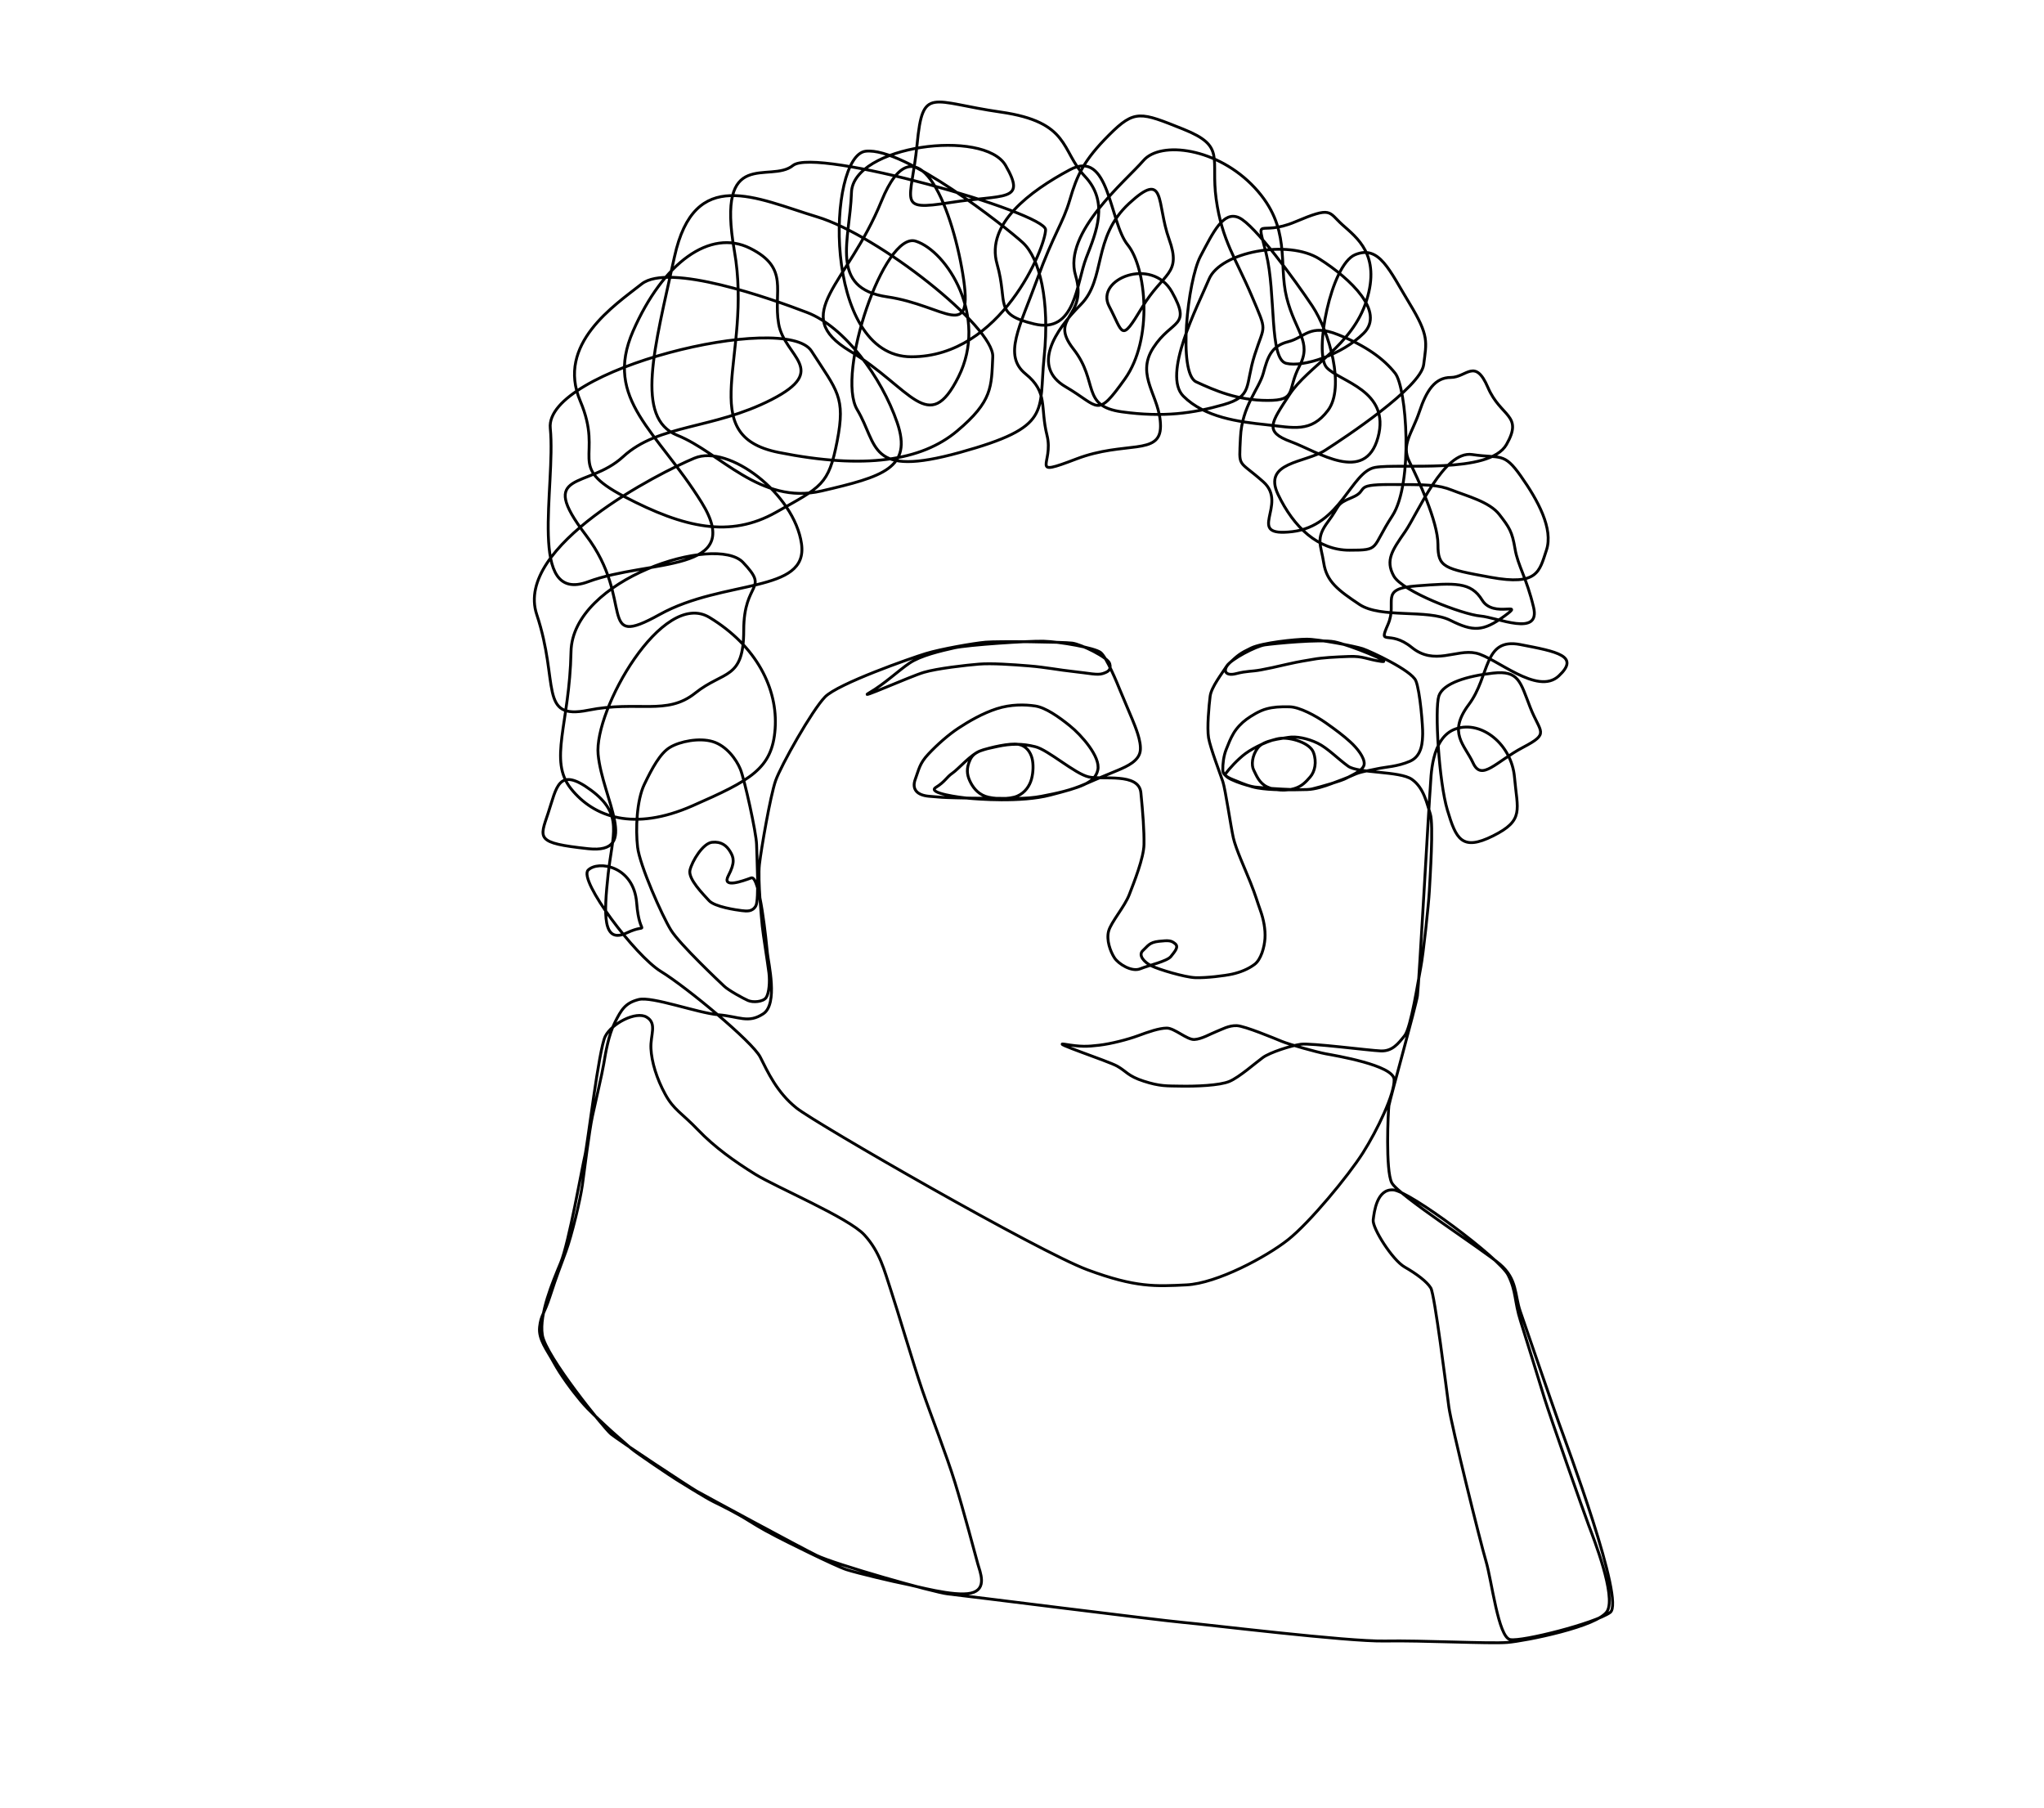
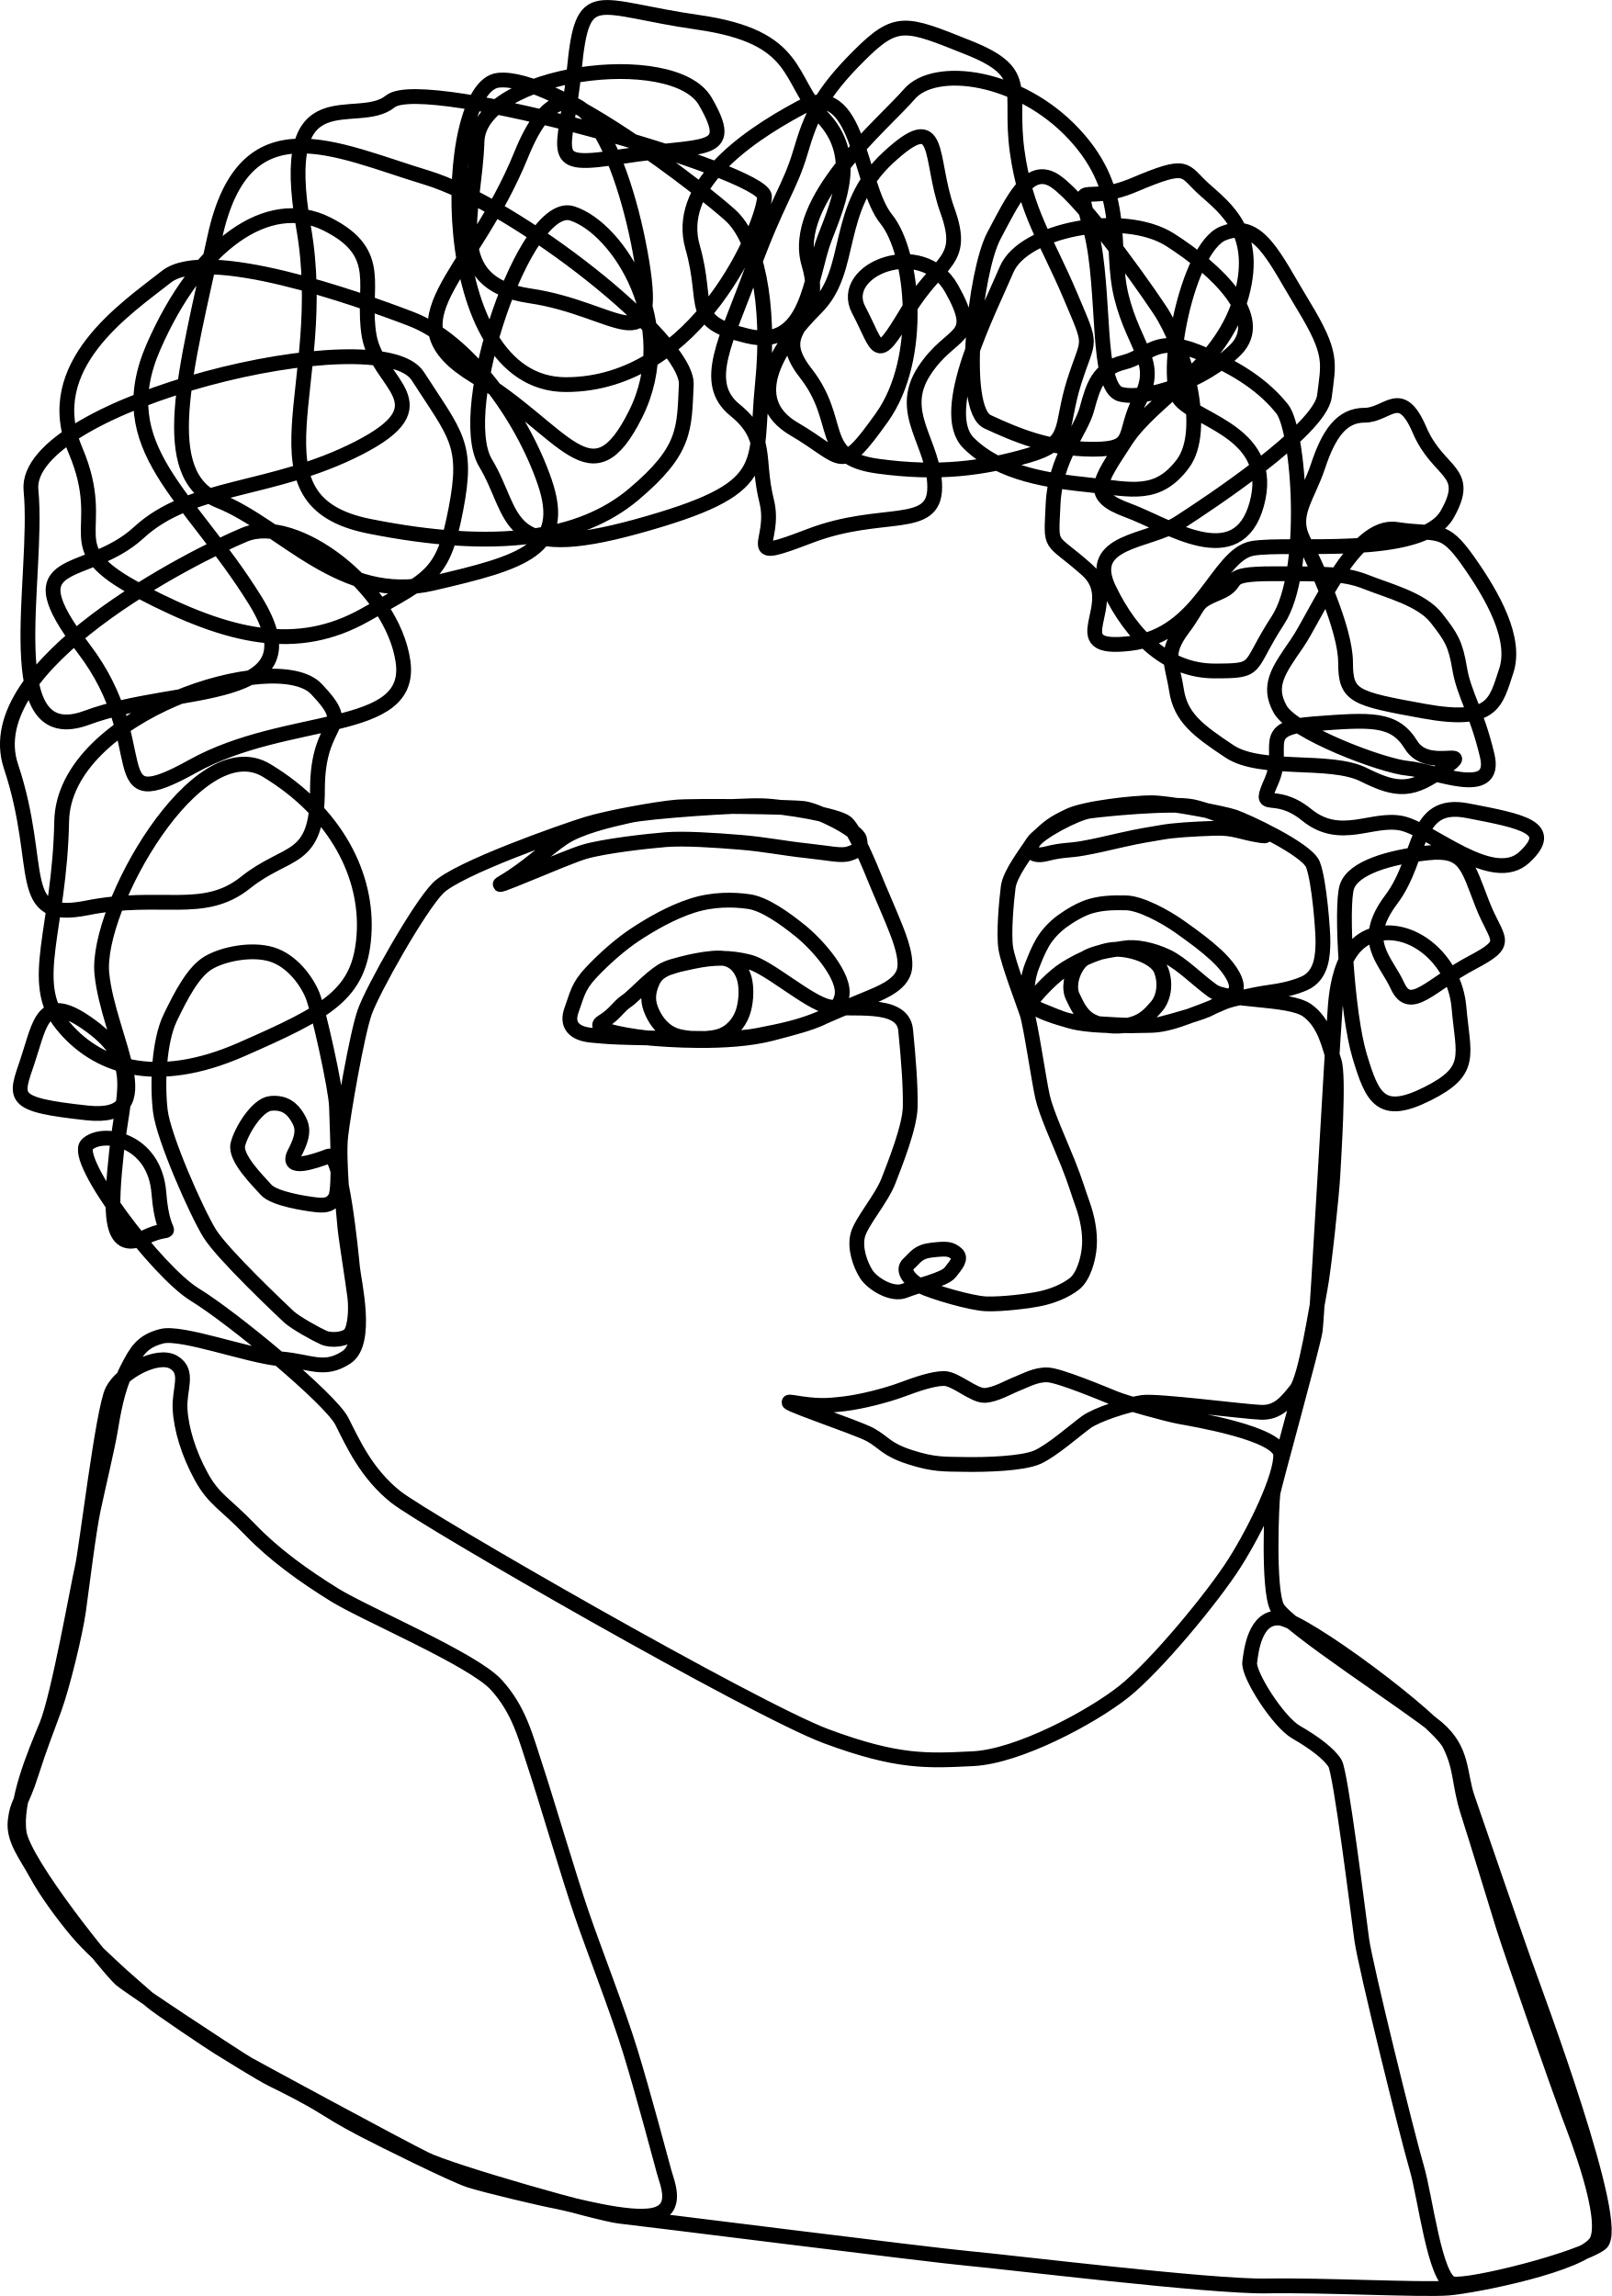
- <svg xmlns="http://www.w3.org/2000/svg" width="60.621mm" height="53.594mm" viewBox="0 0 716 633" version="1.1" id="svg816">
+ <svg xmlns="http://www.w3.org/2000/svg" width="32.277mm" height="45.987mm" viewBox="0 0 381.218 543.15" version="1.1" id="svg816">
  <defs id="defs820" />
-   <path style="opacity:1;vector-effect:none;fill:none;fill-opacity:1;stroke:#000000;stroke-width:1;stroke-linecap:butt;stroke-linejoin:miter;stroke-miterlimit:4;stroke-dasharray:none;stroke-dashoffset:0;stroke-opacity:1" id="path3850" d="m 374.804,254.229 c -3.897,-3.154 -8.556,-6.428 -12.167,-6.965 -3.612,-0.537 -8.538,-0.637 -13.487,0.959 -4.949,1.596 -9.803,4.419 -13.384,6.779 -3.581,2.36 -7.461,5.793 -10.558,9.095 -3.097,3.302 -3.288,5.283 -4.583,8.804 -1.295,3.521 0.571,5.601 4.774,5.978 4.203,0.377 4.588,0.417 9.544,0.548 4.956,0.131 6.449,0.148 12.471,0.157 6.022,0.009 11.927,0.36 17.431,-0.713 5.504,-1.073 10.134,-2.009 15.263,-4.271 5.129,-2.262 8.436,-3.531 11.608,-4.885 3.172,-1.353 7.216,-3.206 7.705,-6.673 0.488,-3.467 -1.894,-8.862 -2.729,-10.967 -0.836,-2.105 -3.535,-8.285 -4.415,-10.495 -0.88,-2.21 -4.625,-11.29 -6.67,-13 -2.045,-1.71 -14.585,-3.855 -20,-4 -5.415,-0.145 -26.64,1.27 -31.33,2.33 -4.69,1.06 -11.755,2.685 -15.67,5.33 -3.915,2.645 -8.77,7.295 -14,10.34 -5.23,3.045 14.365,-5.735 19.05,-7.11 4.685,-1.375 14.845,-2.515 19.24,-2.87 4.395,-0.355 11.655,0.14 17.57,0.62 5.915,0.48 10.25,1.415 15.75,2 5.5,0.585 8.12,1.31 10.06,0.69 1.94,-0.62 3.065,-1.31 2.44,-3.5 -0.625,-2.19 -10.005,-6.755 -13.11,-7.17 -3.105,-0.415 -26.08,-0.71 -30.33,-0.33 -4.25,0.38 -15.69,2.38 -21,4 -5.31,1.62 -30.695,10.52 -35.255,15.165 -4.56,4.645 -15.495,24.11 -17.33,29.34 -1.835,5.23 -5.05,23.89 -5.67,29.33 -0.62,5.44 0.78,19.265 1,21.67 0.22,2.405 1.955,13.24 2.33,16.33 0.375,3.09 0.055,7.175 -1,8.67 -1.055,1.495 -4.59,1.765 -6.33,1 -1.74,-0.765 -6.78,-3.535 -8.33,-5 -1.55,-1.465 -15.58,-14.67 -18.67,-19.67 -3.09,-5 -10.915,-22.64 -11.67,-29 -0.755,-6.36 -0.325,-16.45 2.34,-22 2.665,-5.55 5.515,-10.91 9,-13 3.485,-2.09 10.245,-3.45 15,-2 4.755,1.45 8.235,6.185 9.66,9.67 1.425,3.485 5.58,22.24 5.67,26.33 0.09,4.09 0.92,19.38 -0.25,21.5 -1.17,2.12 -3.13,1.9 -4.94,1.69 -1.81,-0.21 -9.5,-1.31 -11.48,-3.52 -1.98,-2.21 -7.39,-7.55 -6.66,-10.67 0.73,-3.12 4.52,-9.42 7.77,-9.75 3.25,-0.33 5.06,1.19 6.31,3.25 1.25,2.06 1.785,3.855 -0.63,8.44 -2.415,4.585 4.96,1.915 8,0.79 3.04,-1.125 5.335,22.91 5.67,26.33 0.335,3.42 3.83,17.815 -1.46,21.27 -5.29,3.455 -8.324,0.953 -15.66,0.34 -7.336,-0.613 -23.29,-6.55 -28,-5.34 -4.71,1.21 -6.051,3.569 -8.301,8.024 -2.25,4.455 -3.26,10.63 -3.88,14.38 -0.62,3.75 -2.88,13.25 -4,18.5 -1.12,5.25 -2.75,18.62 -3.5,24 -0.75,5.38 -3.75,17.75 -5.75,23.25 -2,5.5 -3.25,8.5 -5.5,15.5 -2.25,7 -3.239,6.636 -3.739,11.016 -0.5,4.38 2.619,8.109 5,12.5 2.381,4.391 6.439,9.861 9.5,13.5 3.061,3.639 6.37,6.43 8.5,8.5 2.13,2.07 7.39,6.54 9,8 1.61,1.46 14.7,10.23 16,11 1.3,0.77 10.005,6.285 12.96,7.72 2.955,1.435 8.26,4.08 12.54,6.78 4.28,2.7 7.195,4.175 9.67,5.48 2.475,1.305 20.4,10.26 24.33,11.52 3.93,1.26 17.02,4.35 20.5,5 3.48,0.65 17.175,4.57 23.09,3.22 5.915,-1.35 3.16,-7.47 2.41,-10.22 -0.75,-2.75 -5,-18.75 -8,-28.5 -3,-9.75 -8.5,-23.75 -11.5,-32.5 -3,-8.75 -8.75,-28.25 -11,-35 -2.25,-6.75 -3.75,-13.25 -9.25,-19.25 -5.5,-6 -31,-16.75 -38.25,-21.25 -7.25,-4.5 -14.25,-9.5 -20,-15.5 -5.75,-6 -8.5,-7 -11.5,-12.5 -3,-5.5 -4.75,-11.25 -5,-16 -0.25,-4.75 2.25,-8.75 -1.5,-11 -3.75,-2.25 -12.261,2.234 -14.511,6.734 -2.25,4.5 -6.13,37.566 -7.13,41.816 -1,4.25 -5.604,30.487 -8.447,37.367 -2.843,6.88 -7.585,17.99 -6.465,25.37 1.12,7.38 21.573,32.643 24.053,34.713 2.48,2.07 27.61,18.65 30,20 2.39,1.35 35.74,19.41 42,22.5 6.26,3.09 41.17,13 46,13.5 4.83,0.5 74,9.25 82.5,10 8.5,0.75 57.5,6.75 70.5,6.5 13,-0.25 36.82,1 43,0.5 6.18,-0.5 31.91,-5.59 35,-11 3.09,-5.41 -4.73,-25.32 -6.5,-30 -1.77,-4.68 -13.5,-38.05 -15.5,-44.5 -2,-6.45 -6.135,-20.05 -8.36,-27 -2.225,-6.95 -1.46,-10.36 -4.37,-16.18 -2.91,-5.82 -34.54,-29.46 -40.27,-29.82 -5.73,-0.36 -6.64,7.64 -7,10.5 -0.36,2.86 6.73,14.05 11,16.5 4.27,2.45 7.815,5.135 9.18,7.36 1.365,2.225 5.46,35.28 6.32,41.64 0.86,6.36 10.95,47.09 13,54 2.05,6.91 4.32,26.73 8.5,27.5 4.18,0.77 29.64,-5.68 35,-9.5 5.36,-3.82 -15.36,-59.09 -18,-66.5 -2.64,-7.41 -11.55,-33.32 -13.5,-39 -1.95,-5.68 -0.955,-11.23 -7.14,-16.5 -6.185,-5.27 -35.63,-24.18 -37.86,-28.5 -2.23,-4.32 -1.28,-25.06 -1,-27 0.28,-1.94 9.5,-35 10,-38.5 0.5,-3.5 4.19,-70 4.5,-73 0.31,-3 0,-17.5 9,-20.5 9,-3 19.5,5.5 20.5,17 1,11.5 3.5,15 -7.5,20.5 -11,5.5 -13,1 -16,-9 -3,-10 -4.5,-35.5 -3,-40 1.5,-4.5 10,-7 19,-8 9,-1 9.5,3 13,12 3.5,9 7,9 -2.5,14 -9.5,5 -14.5,12 -17.5,5.5 -3,-6.5 -9,-10.5 -1.5,-20.5 7.5,-10 5,-23.5 18,-21 13,2.5 21,4 13.5,11 -7.5,7 -22,-6.5 -29,-8 -7,-1.5 -14.5,4.5 -22.5,-2 -8,-6.5 -11.819,-0.048 -8.319,-8.048 3.5,-8 -3.5,-12.5 10,-13.5 13.5,-1 19,-1.5 23,5 4,6.5 15.319,0.048 7.819,5.548 -7.5,5.5 -11,5.5 -19,1.5 -8,-4 -24.319,-0.548 -31.819,-5.548 -7.5,-5 -11.5,-8 -12.5,-14.5 -1,-6.5 -3,-8.5 1.5,-14.5 4.5,-6 2.5,-6 8.5,-8.5 6,-2.5 0,-4.5 13,-4.5 13,0 17,0 22,2 5,2 13,4 16.5,8.5 3.5,4.5 4.5,6 5.5,12 1,6 4,10 6.5,20.5 2.5,10.5 -12.681,3.548 -18.681,3.048 -6,-0.5 -27.319,-8.548 -30.319,-14.048 -3,-5.5 -0.5,-9 4,-15.5 4.5,-6.5 13.5,-28.5 23.5,-27 10,1.5 11,-1 17,7.5 6,8.5 11.5,18.5 9,26 -2.5,7.5 -3,12.5 -19.5,9.5 -16.5,-3 -18.5,-3.5 -18.5,-11.5 0,-8 -7,-23 -10,-29 -3,-6 1,-10 3.5,-17.5 2.5,-7.5 5.5,-12 11,-12 5.5,0 8.5,-7 13,3.5 4.5,10.5 12.5,9.5 6.5,20 -6,10.5 -37.5,6.5 -46,8 -8.5,1.5 -12,20.5 -29,22.5 -17,2 -1.181,-9.452 -10.181,-17.452 -9,-8 -8.5,-4.5 -8,-15.5 0.5,-11 6.5,-17 8,-22.5 1.5,-5.5 2.681,-9.548 8.681,-11.048 6,-1.5 7.5,-6.5 17.5,-2.5 10,4 16,8.5 20,13.5 4,5 6.5,38.5 -1,50 -7.5,11.5 -4,12 -15,12 -11,0 -19.5,-8 -25,-19.5 -5.5,-11.5 9.5,-11 16.5,-15.5 7,-4.5 33.5,-22 34.5,-30 1,-8 2,-10 -5,-21.5 -7,-11.5 -10.5,-20.5 -19,-17 -8.5,3.5 -14.5,34.5 -10,39.5 4.5,5 22.5,8 18,24.5 -4.5,16.5 -21,5 -30.5,1.5 -9.5,-3.5 -7,-6.5 -0.5,-16.5 6.5,-10 22,-17 27,-33 5,-16 -3.5,-22 -8.5,-26.5 -5,-4.5 -3.5,-6.5 -16.5,-1 -13,5.5 -13.681,-2.952 -10.181,11.048 3.5,14 1,37 7,38.5 6,1.5 19.681,-3.048 27.181,-10.548 7.5,-7.5 -4.5,-19 -15.5,-26 -11,-7 -34.681,-2.452 -38.681,7.048 -4,9.5 -16.5,33.5 -9,41 7.5,7.5 19.5,9 29,10 9.5,1 15.681,2.952 21.681,-5.048 6,-8 0.5,-27.5 -5.5,-36.5 -6,-9 -20.181,-28.452 -25.681,-30.952 -5.5,-2.5 -9,5 -13.5,13.5 -4.5,8.5 -8,41 -1.5,44 6.5,3 14.5,6.5 25,6.5 10.5,0 6.681,-3.548 11.181,-12.048 4.5,-8.5 -1.5,-12 -4.5,-24 -3,-12 1.819,-24.452 -11.181,-38.452 -13,-14 -33,-16.5 -39,-9.5 -6,7 -28.261,25.213 -23.761,40.213 4.5,15 -9.739,14.287 -0.739,25.787 9,11.5 2.5,20 17,22 14.5,2 25,0.5 35.5,-2.5 10.5,-3 7.5,-6.5 11,-17.5 3.5,-11 4.5,-7.5 -1,-20.5 -5.5,-13 -10.5,-19.5 -12.5,-34 -2,-14.5 3.5,-18.5 -11.5,-24.5 -15,-6 -17,-7 -26,2 -9,9 -11.261,14.213 -13.761,22.713 -2.5,8.5 -5.5,11.5 -11.5,28 -6,16.5 -12,26.5 -4,33 8,6.5 5,11.5 7.5,21.5 2.5,10 -6.739,14.787 10.261,8.287 17,-6.5 29.5,-1 29.5,-11.5 0,-10.5 -9,-17.5 -2.5,-27.5 6.5,-10 13.5,-7 6.5,-19.5 -7,-12.5 -27,-4.5 -22,5 5,9.5 4,13 11.5,0.5 7.5,-12.5 14,-11.5 9.5,-24 -4.5,-12.5 -1,-24.5 -14,-12.5 -13,12 -8,26.5 -17,35.5 -9,9 -17.261,21.713 -5.261,28.713 12,7 10.761,11.287 20.761,-2.713 10,-14 7.5,-39 1,-47 -6.5,-8 -6.261,-33.787 -20.261,-26.287 -14,7.5 -29.5,19 -25.5,33 4,14 -1.5,17.5 13,21 14.5,3.5 14.761,-14.213 18.261,-23.213 3.5,-9 8,-19.5 -0.5,-28.5 -8.5,-9 -5,-19 -29.5,-22.5 -24.5,-3.5 -27.261,-9.287 -29.261,11.213 -2,20.5 -7.5,23.5 11.5,20.5 19,-3 27,0 19.5,-13 -7.5,-13 -53.5,-7 -54,9.5 -0.5,16.5 -8,33.5 12.5,36.5 20.5,3 30.5,16.5 26.5,-8 -4,-24.5 -16.5,-55 -28.5,-25.5 -12,29.5 -32.5,39.5 -11,52.5 21.5,13 27.5,30 38,9 10.5,-21 -4,-44 -15,-47.5 -11,-3.5 -28,46.5 -20.5,59 7.5,12.5 3.5,24 36,15 32.5,-9 27.5,-14 29.5,-33.5 2,-19.5 -1.5,-34.5 -7.5,-40 -6,-5.5 -41.5,-33.5 -55,-32 -13.5,1.5 -15.5,72 16,72 31.5,0 47,-38.5 47,-44.5 0,-6 -80.5,-29 -88.5,-22.5 -8,6.5 -27,-7 -20.5,30 6.5,37 -14.5,64.5 15.5,70.5 30,6 50,3 62.5,-7.5 12.5,-10.5 12,-15.5 12.5,-26 0.5,-10.5 -40,-42.5 -61.5,-49 -21.5,-6.5 -43,-18 -50,14 -7,32 -14,56.5 1,62.5 15,6 29,24.5 50.5,19.5 21.5,-5 32,-8 26.5,-24 -5.5,-16 -18.5,-33.5 -31.5,-38.5 -13,-5 -48.5,-17.5 -58,-10 -9.5,7.5 -30,21 -21.5,41 8.5,20 -5.5,22.5 15.5,33.5 21,11 37,14.5 53,5.5 16,-9 18.5,-9.5 21.5,-25 3,-15.5 0,-17.5 -9,-31.5 -9,-14 -93.5,6.5 -91.5,27 2,20.5 -8.239,61.787 13.261,53.787 21.5,-8 55.239,-2.787 39.739,-27.787 -15.5,-25 -34.5,-36 -24,-60 10.5,-24 27,-36 41,-29 14,7 8,15 10,26.5 2,11.5 18,16 -2.5,26.5 -20.5,10.5 -39.5,8.5 -52,20 -12.5,11.5 -30.5,4.5 -13,27.5 17.5,23 3.261,40.287 25.761,27.787 22.5,-12.5 52.239,-7.287 49.739,-24.787 -2.5,-17.5 -25.5,-35 -37.5,-30 -12,5 -63.239,30.787 -55.239,54.787 8,24 0.5,37 18,33.5 17.5,-3.5 27.5,2 37.5,-6 10,-8 17,-4.5 17,-22 0,-17.5 9.239,-13.787 -0.261,-23.787 -9.5,-10 -59.739,5.787 -60.239,31.287 -0.5,25.5 -8,38 0,48 8,10 22,15 42.5,6 20.5,-9 28,-13 29,-27 1,-14 -6.5,-29 -23,-39 -16.5,-10 -40.5,32.5 -39,48 1.5,15.5 15,35 -3.5,33 -18.5,-2 -17,-3.5 -14,-12.5 3,-9 3.5,-16.5 15,-8 11.5,8.5 7.5,15.5 6,29.5 -1.5,14 -2,24.5 6.5,20.5 8.5,-4 4.5,2.5 3.5,-10.5 -1,-13 -13.5,-15 -17,-11.5 -3.5,3.5 16.5,30 25.5,35.5 9,5.5 32.105,24.675 34.77,29.95 2.665,5.275 5.82,12.365 12.73,17.88 6.91,5.515 84.898,50.334 101.868,56.639 16.97,6.305 23.969,5.817 34.682,5.301 10.713,-0.516 28.049,-9.818 35.63,-15.82 7.581,-6.002 21.09,-22.36 26.18,-30.36 5.09,-8 11.185,-20.73 10.97,-25.76 -0.215,-5.03 -20.785,-8.397 -24,-9.002 -3.215,-0.605 -12.6,-3.22 -15.33,-4.34 -2.73,-1.12 -12.91,-5.36 -15.73,-5.51 -2.82,-0.15 -5.36,1.36 -7.27,2.09 -1.91,0.73 -5.095,2.64 -7.67,2.76 -2.575,0.12 -6.965,-4.03 -9.66,-4 -2.695,0.03 -6.395,1.325 -10,2.66 -3.605,1.335 -9.49,2.855 -13.67,3.34 -4.18,0.485 -6.36,0.6 -12,-0.34 -5.64,-0.94 15.085,5.85 18.33,7.67 3.245,1.82 3.675,3.45 9.31,5.27 5.635,1.82 7.993,1.644 13.03,1.73 5.037,0.086 13.515,-0.185 17,-1.67 3.485,-1.485 9.145,-6.51 11.66,-8.33 2.515,-1.82 9.855,-4.185 13.34,-4.67 3.485,-0.485 23.97,2.192 28,2.342 4.03,0.15 6.06,-2.51 8.33,-5.33 2.27,-2.82 4.815,-19.69 5.67,-24 0.855,-4.31 2.77,-22.19 3,-26.67 0.23,-4.48 1.52,-23.455 0.33,-27 -1.19,-3.545 -2.176,-9.124 -6.446,-12.117 -4.27,-2.993 -18.766,-2.04 -22.351,-4.62 -3.585,-2.58 -7.19,-6.37 -10.69,-8.06 -3.5,-1.69 -7.56,-2.5 -10.25,-2.02 -2.69,0.48 -8.625,0.95 -10.67,3.66 -2.045,2.71 -2.345,6.04 -1.45,7.79 0.895,1.75 1.865,4.53 4.68,5.88 2.815,1.35 6.835,1.415 9.5,0.62 2.665,-0.795 4.025,-2.27 5.63,-4.12 1.605,-1.85 2.37,-5.185 1.12,-8.56 -1.25,-3.375 -7.935,-5.32 -11.5,-4.94 -3.565,0.38 -9.5,3.245 -12.31,5.33 -2.81,2.085 -5.804,5.46 -6.969,7.045 -1.165,1.585 7.969,4.395 10.219,4.685 2.25,0.29 16.94,1.433 20.085,0.663 3.145,-0.77 10.4,-2.819 12.162,-3.837 1.762,-1.018 5.988,-2.658 6.093,-4.916 0.105,-2.259 -2.424,-5.494 -4.892,-7.735 -2.468,-2.241 -4.849,-4.025 -8.474,-6.594 -3.626,-2.568 -9.317,-5.601 -12.728,-5.677 -3.411,-0.075 -5.725,0.056 -8.21,0.737 -2.485,0.681 -5.227,2.403 -6.922,3.635 -1.695,1.232 -3.464,3.068 -4.556,4.938 -1.092,1.87 -1.686,3.401 -2.573,5.647 -0.887,2.246 -1.227,5.027 -1.181,7.244 0.046,2.217 3.048,3.051 5.043,3.893 1.995,0.842 4.674,1.896 7.044,2.309 2.369,0.413 5.078,0.606 8.101,0.651 3.022,0.045 6.66,0.021 9.444,-0.075 2.784,-0.096 6.051,-1.167 8.311,-2.026 2.26,-0.859 5.552,-2.019 7.91,-3.131 2.358,-1.112 5.227,-1.453 8.212,-2.119 2.985,-0.666 7.065,-0.729 11.479,-2.632 4.414,-1.904 4.385,-7.134 4.47,-9.549 0.085,-2.415 -0.885,-14.985 -2.39,-18.64 -1.505,-3.655 -15.945,-10.332 -18.61,-11.227 -2.665,-0.895 -15.575,-3.36 -19.66,-3.34 -4.085,0.02 -15.535,1.24 -19.39,3.075 -3.855,1.835 -4.666,2.539 -7.475,5.144 -2.81,2.605 -1.714,4.852 2.161,3.852 3.875,-1 5.287,-0.687 8.682,-1.312 3.395,-0.625 4.281,-0.867 9.197,-1.979 4.916,-1.112 6.155,-1.19 9.22,-1.75 3.065,-0.56 7.555,-0.795 12.495,-0.98 4.94,-0.185 6.27,1.015 11.25,1.74 4.98,0.725 -11.37,-5.87 -16.37,-6.87 -5,-1 -21.38,0.625 -24.44,1.08 -3.06,0.455 -11.81,5 -13.31,7.42 -1.5,2.42 -5.395,7.29 -5.81,10.56 -0.415,3.27 -1.135,11.087 -0.55,14.567 0.585,3.48 4.105,12.64 5,15.33 0.895,2.69 2.79,15.755 3.67,19.67 0.88,3.915 4.124,10.964 6,15.66 1.876,4.696 2.33,6.59 3.476,9.762 1.146,3.171 1.817,6.73 1.614,9.843 -0.203,3.113 -1.399,7.375 -3.629,9.065 -2.23,1.69 -5.082,2.802 -7.792,3.407 -2.71,0.605 -9.29,1.408 -13,1.263 -3.71,-0.145 -12.757,-2.862 -15.342,-4.132 -2.585,-1.27 -4.763,-3.76 -2.993,-5.365 1.77,-1.605 2.18,-2.865 5.62,-3.24 3.44,-0.375 4.327,-0.293 5.682,0.857 1.355,1.15 -0.183,2.763 -1.493,4.453 -1.31,1.69 -7.749,3.092 -10.742,4.315 -2.993,1.223 -7.657,-1.678 -9.072,-3.888 -1.415,-2.21 -2.868,-6.195 -2,-9.34 0.868,-3.145 5.604,-8.528 7.224,-12.738 1.62,-4.21 5.078,-12.813 5.157,-17.592 0.079,-4.778 -0.386,-10.995 -1.091,-18.12 -0.705,-7.125 -13.435,-4.417 -18.29,-5.522 -4.855,-1.105 -14.145,-9.45 -18.71,-10.58 -4.565,-1.13 -8.435,-1.125 -13.29,-0.08 -4.855,1.045 -8.105,1.6 -9.52,4.64 -1.415,3.04 -1.12,5.195 -0.14,7.36 0.98,2.165 2.675,4.45 5.45,5.45 2.775,1 8.44,1.125 11.19,-0.06 2.75,-1.185 4.375,-3.62 5.02,-6.06 0.645,-2.44 0.67,-5.255 0.17,-7.19 -0.5,-1.935 -1.85,-4.33 -4.75,-4.87 -2.9,-0.54 -9.935,1.04 -13.31,2.25 -3.375,1.21 -7.695,6.37 -9.82,7.81 -2.125,1.44 -2.52,2.96 -5.81,5 -3.29,2.04 8.69,3.56 11.5,3.81 2.81,0.25 18.255,1.57 28.57,-1.12 10.315,-2.69 15.618,-4.112 16.65,-8.778 1.032,-4.666 -5.85,-12.302 -9.747,-15.456 z" />
+   <path style="opacity:1;vector-effect:none;fill:none;fill-opacity:1;stroke:#000000;stroke-width:3.5;stroke-linecap:round;stroke-linejoin:round;stroke-miterlimit:4;stroke-dasharray:none;stroke-dashoffset:0;stroke-opacity:1" id="path3850" d="m 189.369,220.258 c -3.897,-3.154 -8.556,-6.428 -12.167,-6.965 -3.612,-0.537 -8.538,-0.637 -13.487,0.959 -4.949,1.596 -9.803,4.419 -13.384,6.779 -3.581,2.36 -7.461,5.793 -10.558,9.095 -3.097,3.302 -3.288,5.283 -4.583,8.804 -1.295,3.521 0.571,5.601 4.774,5.978 4.203,0.377 4.588,0.417 9.544,0.548 4.956,0.131 6.449,0.148 12.471,0.157 6.022,0.009 11.927,0.36 17.431,-0.713 5.504,-1.073 10.134,-2.009 15.263,-4.271 5.129,-2.262 8.436,-3.531 11.608,-4.885 3.172,-1.353 7.216,-3.206 7.705,-6.673 0.488,-3.467 -1.894,-8.862 -2.729,-10.967 -0.836,-2.105 -3.535,-8.285 -4.415,-10.495 -0.88,-2.21 -4.625,-11.29 -6.67,-13 -2.045,-1.71 -14.585,-3.855 -20,-4 -5.415,-0.145 -26.64,1.27 -31.33,2.33 -4.69,1.06 -11.755,2.685 -15.67,5.33 -3.915,2.645 -8.77,7.295 -14,10.34 -5.23,3.045 14.365,-5.735 19.05,-7.11 4.685,-1.375 14.845,-2.515 19.24,-2.87 4.395,-0.355 11.655,0.14 17.57,0.62 5.915,0.48 10.25,1.415 15.75,2 5.5,0.585 8.12,1.31 10.06,0.69 1.94,-0.62 3.065,-1.31 2.44,-3.5 -0.625,-2.19 -10.005,-6.755 -13.11,-7.17 -3.105,-0.415 -26.08,-0.71 -30.33,-0.33 -4.25,0.38 -15.69,2.38 -21,4 -5.31,1.62 -30.695,10.52 -35.255,15.165 -4.56,4.645 -15.495,24.11 -17.33,29.34 -1.835,5.23 -5.05,23.89 -5.67,29.33 -0.62,5.44 0.78,19.265 1,21.67 0.22,2.405 1.955,13.24 2.33,16.33 0.375,3.09 0.055,7.175 -1,8.67 -1.055,1.495 -4.59,1.765 -6.33,1 -1.74,-0.765 -6.78,-3.535 -8.33,-5 -1.55,-1.465 -15.58,-14.67 -18.67,-19.67 -3.09,-5 -10.915,-22.64 -11.67,-29 -0.755,-6.36 -0.325,-16.45 2.34,-22 2.665,-5.55 5.515,-10.91 9,-13 3.485,-2.09 10.245,-3.45 15,-2 4.755,1.45 8.235,6.185 9.66,9.67 1.425,3.485 5.58,22.24 5.67,26.33 0.09,4.09 0.92,19.38 -0.25,21.5 -1.17,2.12 -3.13,1.9 -4.94,1.69 -1.81,-0.21 -9.5,-1.31 -11.48,-3.52 -1.98,-2.21 -7.39,-7.55 -6.66,-10.67 0.73,-3.12 4.52,-9.42 7.77,-9.75 3.25,-0.33 5.06,1.19 6.31,3.25 1.25,2.06 1.785,3.855 -0.63,8.44 -2.415,4.585 4.96,1.915 8,0.79 3.04,-1.125 5.335,22.91 5.67,26.33 0.335,3.42 3.83,17.815 -1.46,21.27 -5.29,3.455 -8.324,0.953 -15.66,0.34 -7.336,-0.613 -23.29,-6.55 -28,-5.34 -4.71,1.21 -6.051,3.569 -8.301,8.024 -2.25,4.455 -3.26,10.63 -3.88,14.38 -0.62,3.75 -2.88,13.25 -4,18.5 -1.12,5.25 -2.75,18.62 -3.5,24 -0.75,5.38 -3.75,17.75 -5.75,23.25 -2,5.5 -3.25,8.5 -5.5,15.5 -2.25,7 -3.239,6.636 -3.739,11.016 -0.5,4.38 2.619,8.109 5,12.5 2.381,4.391 6.439,9.861 9.5,13.5 3.061,3.639 6.37,6.43 8.5,8.5 2.13,2.07 7.39,6.54 9,8 1.61,1.46 14.7,10.23 16,11 1.3,0.77 10.005,6.285 12.96,7.72 2.955,1.435 8.26,4.08 12.54,6.78 4.28,2.7 7.195,4.175 9.67,5.48 2.475,1.305 20.4,10.26 24.33,11.52 3.93,1.26 17.02,4.35 20.5,5 3.48,0.65 17.175,4.57 23.09,3.22 5.915,-1.35 3.16,-7.47 2.41,-10.22 -0.75,-2.75 -5,-18.75 -8,-28.5 -3,-9.75 -8.5,-23.75 -11.5,-32.5 -3,-8.75 -8.75,-28.25 -11,-35 -2.25,-6.75 -3.75,-13.25 -9.25,-19.25 -5.5,-6 -31,-16.75 -38.25,-21.25 -7.25,-4.5 -14.25,-9.5 -20,-15.5 -5.75,-6 -8.5,-7 -11.5,-12.5 -3,-5.5 -4.75,-11.25 -5,-16 -0.25,-4.75 2.25,-8.75 -1.5,-11 -3.75,-2.25 -12.261,2.234 -14.511,6.734 -2.25,4.5 -6.13,37.566 -7.13,41.816 -1,4.25 -5.604,30.487 -8.447,37.367 -2.843,6.88 -7.585,17.99 -6.465,25.37 1.12,7.38 21.573,32.643 24.053,34.713 2.48,2.07 27.61,18.65 30,20 2.39,1.35 35.74,19.41 42,22.5 6.26,3.09 41.17,13 46,13.5 4.83,0.5 74,9.25 82.5,10 8.5,0.75 57.5,6.75 70.5,6.5 13,-0.25 36.82,1 43,0.5 6.18,-0.5 31.91,-5.59 35,-11 3.09,-5.41 -4.73,-25.32 -6.5,-30 -1.77,-4.68 -13.5,-38.05 -15.5,-44.5 -2,-6.45 -6.135,-20.05 -8.36,-27 -2.225,-6.95 -1.46,-10.36 -4.37,-16.18 -2.91,-5.82 -34.54,-29.46 -40.27,-29.82 -5.73,-0.36 -6.64,7.64 -7,10.5 -0.36,2.86 6.73,14.05 11,16.5 4.27,2.45 7.815,5.135 9.18,7.36 1.365,2.225 5.46,35.28 6.32,41.64 0.86,6.36 10.95,47.09 13,54 2.05,6.91 4.32,26.73 8.5,27.5 4.18,0.77 29.64,-5.68 35,-9.5 5.36,-3.82 -15.36,-59.09 -18,-66.5 -2.64,-7.41 -11.55,-33.32 -13.5,-39 -1.95,-5.68 -0.955,-11.23 -7.14,-16.5 -6.185,-5.27 -35.63,-24.18 -37.86,-28.5 -2.23,-4.32 -1.28,-25.06 -1,-27 0.28,-1.94 9.5,-35 10,-38.5 0.5,-3.5 4.19,-70 4.5,-73 0.31,-3 0,-17.5 9,-20.5 9,-3 19.5,5.5 20.5,17 1,11.5 3.5,15 -7.5,20.5 -11,5.5 -13,1 -16,-9 -3,-10 -4.5,-35.5 -3,-40 1.5,-4.5 10,-7 19,-8 9,-1 9.5,3 13,12 3.5,9 7,9 -2.5,14 -9.5,5 -14.5,12 -17.5,5.5 -3,-6.5 -9,-10.5 -1.5,-20.5 7.5,-10 5,-23.5 18,-21 13,2.5 21,4 13.5,11 -7.5,7 -22,-6.5 -29,-8 -7,-1.5 -14.5,4.5 -22.5,-2 -8,-6.5 -11.819,-0.048 -8.319,-8.048 3.5,-8 -3.5,-12.5 10,-13.5 13.5,-1 19,-1.5 23,5 4,6.5 15.319,0.048 7.819,5.548 -7.5,5.5 -11,5.5 -19,1.5 -8,-4 -24.319,-0.548 -31.819,-5.548 -7.5,-5 -11.5,-8 -12.5,-14.5 -1,-6.5 -3,-8.5 1.5,-14.5 4.5,-6 2.5,-6 8.5,-8.5 6,-2.5 0,-4.5 13,-4.5 13,0 17,0 22,2 5,2 13,4 16.5,8.5 3.5,4.5 4.5,6 5.5,12 1,6 4,10 6.5,20.5 2.5,10.5 -12.681,3.548 -18.681,3.048 -6,-0.5 -27.319,-8.548 -30.319,-14.048 -3,-5.5 -0.5,-9 4,-15.5 4.5,-6.5 13.5,-28.5 23.5,-27 10,1.5 11,-1 17,7.5 6,8.5 11.5,18.5 9,26 -2.5,7.5 -3,12.5 -19.5,9.5 -16.5,-3 -18.5,-3.5 -18.5,-11.5 0,-8 -7,-23 -10,-29 -3,-6 1,-10 3.5,-17.5 2.5,-7.5 5.5,-12 11,-12 5.5,0 8.5,-7 13,3.5 4.5,10.5 12.5,9.5 6.5,20 -6,10.5 -37.5,6.5 -46,8 -8.5,1.5 -12,20.5 -29,22.5 -17,2 -1.181,-9.452 -10.181,-17.452 -9,-8 -8.5,-4.5 -8,-15.5 0.5,-11 6.5,-17 8,-22.5 1.5,-5.5 2.681,-9.548 8.681,-11.048 6,-1.5 7.5,-6.5 17.5,-2.5 10,4 16,8.5 20,13.5 4,5 6.5,38.5 -1,50 -7.5,11.5 -4,12 -15,12 -11,0 -19.5,-8 -25,-19.5 -5.5,-11.5 9.5,-11 16.5,-15.5 7,-4.5 33.5,-22 34.5,-30 1,-8 2,-10 -5,-21.5 -7,-11.5 -10.5,-20.5 -19,-17 -8.5,3.5 -14.5,34.5 -10,39.5 4.5,5 22.5,8 18,24.5 -4.5,16.5 -21,5 -30.5,1.5 -9.5,-3.5 -7,-6.5 -0.5,-16.5 6.5,-10 22,-17 27,-33 5,-16 -3.5,-22 -8.5,-26.5 -5,-4.5 -3.5,-6.5 -16.5,-1 -13,5.5 -13.681,-2.952 -10.181,11.048 3.5,14 1,37 7,38.5 6,1.5 19.681,-3.048 27.181,-10.548 7.5,-7.5 -4.5,-19 -15.5,-26 -11,-7 -34.681,-2.452 -38.681,7.048 -4,9.5 -16.5,33.5 -9,41 7.5,7.5 19.5,9 29,10 9.5,1 15.681,2.952 21.681,-5.048 6,-8 0.5,-27.5 -5.5,-36.5 -6,-9 -20.181,-28.452 -25.681,-30.952 -5.5,-2.5 -9,5 -13.5,13.5 -4.5,8.5 -8,41 -1.5,44 6.5,3 14.5,6.5 25,6.5 10.5,0 6.681,-3.548 11.181,-12.048 4.5,-8.5 -1.5,-12 -4.5,-24 -3,-12 1.819,-24.452 -11.181,-38.452 -13,-14 -33,-16.5 -39,-9.5 -6,7 -28.261,25.213 -23.761,40.213 4.5,15 -9.739,14.287 -0.739,25.787 9,11.5 2.5,20 17,22 14.5,2 25,0.5 35.5,-2.5 10.5,-3 7.5,-6.5 11,-17.5 3.5,-11 4.5,-7.5 -1,-20.5 -5.5,-13 -10.5,-19.5 -12.5,-34 -2,-14.5 3.5,-18.5 -11.5,-24.5 -15,-6 -17,-7 -26,2 -9,9 -11.261,14.213 -13.761,22.713 -2.5,8.5 -5.5,11.5 -11.5,28 -6,16.5 -12,26.5 -4,33 8,6.5 5,11.5 7.5,21.5 2.5,10 -6.739,14.787 10.261,8.287 17,-6.5 29.5,-1 29.5,-11.5 0,-10.5 -9,-17.5 -2.5,-27.5 6.5,-10 13.5,-7 6.5,-19.5 -7,-12.5 -27,-4.5 -22,5 5,9.5 4,13 11.5,0.5 7.5,-12.5 14,-11.5 9.5,-24 -4.5,-12.5 -1,-24.5 -14,-12.5 -13,12 -8,26.5 -17,35.5 -9,9 -17.261,21.713 -5.261,28.713 12,7 10.761,11.287 20.761,-2.713 10,-14 7.5,-39 1,-47 -6.5,-8 -6.261,-33.787 -20.261,-26.287 -14,7.5 -29.5,19 -25.5,33 4,14 -1.5,17.5 13,21 14.5,3.5 14.761,-14.213 18.261,-23.213 3.5,-9 8,-19.5 -0.5,-28.5 -8.5,-9 -5,-19 -29.5,-22.5 -24.5,-3.5 -27.261,-9.287 -29.261,11.213 -2,20.5 -7.5,23.5 11.5,20.5 19,-3 27,0 19.5,-13 -7.5,-13 -53.5,-7 -54,9.5 -0.5,16.5 -8,33.5 12.5,36.5 20.5,3 30.5,16.5 26.5,-8 -4,-24.5 -16.5,-55 -28.5,-25.5 -12,29.5 -32.5,39.5 -11,52.5 21.5,13 27.5,30 38,9 10.5,-21 -4,-44 -15,-47.5 -11,-3.5 -28,46.5 -20.5,59 7.5,12.5 3.5,24 36,15 32.5,-9 27.5,-14 29.5,-33.5 2,-19.5 -1.5,-34.5 -7.5,-40 -6,-5.5 -41.5,-33.5 -55,-32 -13.5,1.5 -15.5,72 16,72 31.5,0 47,-38.5 47,-44.5 0,-6 -80.5,-29 -88.5,-22.5 -8,6.5 -27,-7 -20.5,30 6.5,37 -14.5,64.5 15.5,70.5 30,6 50,3 62.5,-7.5 12.5,-10.5 12,-15.5 12.5,-26 0.5,-10.5 -40,-42.5 -61.5,-49 -21.5,-6.5 -43,-18 -50,14 -7,32 -14,56.5 1,62.5 15,6 29,24.5 50.5,19.5 21.5,-5 32,-8 26.5,-24 -5.5,-16 -18.5,-33.5 -31.5,-38.5 -13,-5 -48.5,-17.5 -58,-10 -9.5,7.5 -30,21 -21.5,41 8.5,20 -5.5,22.5 15.5,33.5 21,11 37,14.5 53,5.5 16,-9 18.5,-9.5 21.5,-25 3,-15.5 0,-17.5 -9,-31.5 -9,-14 -93.5,6.5 -91.5,27 2,20.5 -8.239,61.787 13.261,53.787 21.5,-8 55.239,-2.787 39.739,-27.787 -15.5,-25 -34.5,-36 -24,-60 10.5,-24 27,-36 41,-29 14,7 8,15 10,26.5 2,11.5 18,16 -2.5,26.5 -20.5,10.5 -39.5,8.5 -52,20 -12.5,11.5 -30.5,4.5 -13,27.5 17.5,23 3.261,40.287 25.761,27.787 22.5,-12.5 52.239,-7.287 49.739,-24.787 -2.5,-17.5 -25.5,-35 -37.5,-30 -12,5 -63.239,30.787 -55.239,54.787 8,24 0.5,37 18,33.5 17.5,-3.5 27.5,2 37.5,-6 10,-8 17,-4.5 17,-22 0,-17.5 9.239,-13.787 -0.261,-23.787 -9.5,-10 -59.739,5.787 -60.239,31.287 -0.5,25.5 -8,38 0,48 8,10 22,15 42.5,6 20.5,-9 28,-13 29,-27 1,-14 -6.5,-29 -23,-39 -16.5,-10 -40.5,32.5 -39,48 1.5,15.5 15,35 -3.5,33 -18.5,-2 -17,-3.5 -14,-12.5 3,-9 3.5,-16.5 15,-8 11.5,8.5 7.5,15.5 6,29.5 -1.5,14 -2,24.5 6.5,20.5 8.5,-4 4.5,2.5 3.5,-10.5 -1,-13 -13.5,-15 -17,-11.5 -3.5,3.5 16.5,30 25.5,35.5 9,5.5 32.105,24.675 34.77,29.95 2.665,5.275 5.82,12.365 12.73,17.88 6.91,5.515 84.898,50.334 101.868,56.639 16.97,6.305 23.969,5.817 34.682,5.301 10.713,-0.516 28.049,-9.818 35.63,-15.82 7.581,-6.002 21.09,-22.36 26.18,-30.36 5.09,-8 11.185,-20.73 10.97,-25.76 -0.215,-5.03 -20.785,-8.397 -24,-9.002 -3.215,-0.605 -12.6,-3.22 -15.33,-4.34 -2.73,-1.12 -12.91,-5.36 -15.73,-5.51 -2.82,-0.15 -5.36,1.36 -7.27,2.09 -1.91,0.73 -5.095,2.64 -7.67,2.76 -2.575,0.12 -6.965,-4.03 -9.66,-4 -2.695,0.03 -6.395,1.325 -10,2.66 -3.605,1.335 -9.49,2.855 -13.67,3.34 -4.18,0.485 -6.36,0.6 -12,-0.34 -5.64,-0.94 15.085,5.85 18.33,7.67 3.245,1.82 3.675,3.45 9.31,5.27 5.635,1.82 7.993,1.644 13.03,1.73 5.037,0.086 13.515,-0.185 17,-1.67 3.485,-1.485 9.145,-6.51 11.66,-8.33 2.515,-1.82 9.855,-4.185 13.34,-4.67 3.485,-0.485 23.97,2.192 28,2.342 4.03,0.15 6.06,-2.51 8.33,-5.33 2.27,-2.82 4.815,-19.69 5.67,-24 0.855,-4.31 2.77,-22.19 3,-26.67 0.23,-4.48 1.52,-23.455 0.33,-27 -1.19,-3.545 -2.176,-9.124 -6.446,-12.117 -4.27,-2.993 -18.766,-2.04 -22.351,-4.62 -3.585,-2.58 -7.19,-6.37 -10.69,-8.06 -3.5,-1.69 -7.56,-2.5 -10.25,-2.02 -2.69,0.48 -8.625,0.95 -10.67,3.66 -2.045,2.71 -2.345,6.04 -1.45,7.79 0.895,1.75 1.865,4.53 4.68,5.88 2.815,1.35 6.835,1.415 9.5,0.62 2.665,-0.795 4.025,-2.27 5.63,-4.12 1.605,-1.85 2.37,-5.185 1.12,-8.56 -1.25,-3.375 -7.935,-5.32 -11.5,-4.94 -3.565,0.38 -9.5,3.245 -12.31,5.33 -2.81,2.085 -5.804,5.46 -6.969,7.045 -1.165,1.585 7.969,4.395 10.219,4.685 2.25,0.29 16.94,1.433 20.085,0.663 3.145,-0.77 10.4,-2.819 12.162,-3.837 1.762,-1.018 5.988,-2.658 6.093,-4.916 0.105,-2.259 -2.424,-5.494 -4.892,-7.735 -2.468,-2.241 -4.849,-4.025 -8.474,-6.594 -3.626,-2.568 -9.317,-5.601 -12.728,-5.677 -3.411,-0.075 -5.725,0.056 -8.21,0.737 -2.485,0.681 -5.227,2.403 -6.922,3.635 -1.695,1.232 -3.464,3.068 -4.556,4.938 -1.092,1.87 -1.686,3.401 -2.573,5.647 -0.887,2.246 -1.227,5.027 -1.181,7.244 0.046,2.217 3.048,3.051 5.043,3.893 1.995,0.842 4.674,1.896 7.044,2.309 2.369,0.413 5.078,0.606 8.101,0.651 3.022,0.045 6.66,0.021 9.444,-0.075 2.784,-0.096 6.051,-1.167 8.311,-2.026 2.26,-0.859 5.552,-2.019 7.91,-3.131 2.358,-1.112 5.227,-1.453 8.212,-2.119 2.985,-0.666 7.065,-0.729 11.479,-2.632 4.414,-1.904 4.385,-7.134 4.47,-9.549 0.085,-2.415 -0.885,-14.985 -2.39,-18.64 -1.505,-3.655 -15.945,-10.332 -18.61,-11.227 -2.665,-0.895 -15.575,-3.36 -19.66,-3.34 -4.085,0.02 -15.535,1.24 -19.39,3.075 -3.855,1.835 -4.666,2.539 -7.475,5.144 -2.81,2.605 -1.714,4.852 2.161,3.852 3.875,-1 5.287,-0.687 8.682,-1.312 3.395,-0.625 4.281,-0.867 9.197,-1.979 4.916,-1.112 6.155,-1.19 9.22,-1.75 3.065,-0.56 7.555,-0.795 12.495,-0.98 4.94,-0.185 6.27,1.015 11.25,1.74 4.98,0.725 -11.37,-5.87 -16.37,-6.87 -5,-1 -21.38,0.625 -24.44,1.08 -3.06,0.455 -11.81,5 -13.31,7.42 -1.5,2.42 -5.395,7.29 -5.81,10.56 -0.415,3.27 -1.135,11.087 -0.55,14.567 0.585,3.48 4.105,12.64 5,15.33 0.895,2.69 2.79,15.755 3.67,19.67 0.88,3.915 4.124,10.964 6,15.66 1.876,4.696 2.33,6.59 3.476,9.762 1.146,3.171 1.817,6.73 1.614,9.843 -0.203,3.113 -1.399,7.375 -3.629,9.065 -2.23,1.69 -5.082,2.802 -7.792,3.407 -2.71,0.605 -9.29,1.408 -13,1.263 -3.71,-0.145 -12.757,-2.862 -15.342,-4.132 -2.585,-1.27 -4.763,-3.76 -2.993,-5.365 1.77,-1.605 2.18,-2.865 5.62,-3.24 3.44,-0.375 4.327,-0.293 5.682,0.857 1.355,1.15 -0.183,2.763 -1.493,4.453 -1.31,1.69 -7.749,3.092 -10.742,4.315 -2.993,1.223 -7.657,-1.678 -9.072,-3.888 -1.415,-2.21 -2.868,-6.195 -2,-9.34 0.868,-3.145 5.604,-8.528 7.224,-12.738 1.62,-4.21 5.078,-12.813 5.157,-17.592 0.079,-4.778 -0.386,-10.995 -1.091,-18.12 -0.705,-7.125 -13.435,-4.417 -18.29,-5.522 -4.855,-1.105 -14.145,-9.45 -18.71,-10.58 -4.565,-1.13 -8.435,-1.125 -13.29,-0.08 -4.855,1.045 -8.105,1.6 -9.52,4.64 -1.415,3.04 -1.12,5.195 -0.14,7.36 0.98,2.165 2.675,4.45 5.45,5.45 2.775,1 8.44,1.125 11.19,-0.06 2.75,-1.185 4.375,-3.62 5.02,-6.06 0.645,-2.44 0.67,-5.255 0.17,-7.19 -0.5,-1.935 -1.85,-4.33 -4.75,-4.87 -2.9,-0.54 -9.935,1.04 -13.31,2.25 -3.375,1.21 -7.695,6.37 -9.82,7.81 -2.125,1.44 -2.52,2.96 -5.81,5 -3.29,2.04 8.69,3.56 11.5,3.81 2.81,0.25 18.255,1.57 28.57,-1.12 10.315,-2.69 15.618,-4.112 16.65,-8.778 1.032,-4.666 -5.85,-12.302 -9.747,-15.456 z" />
</svg>
